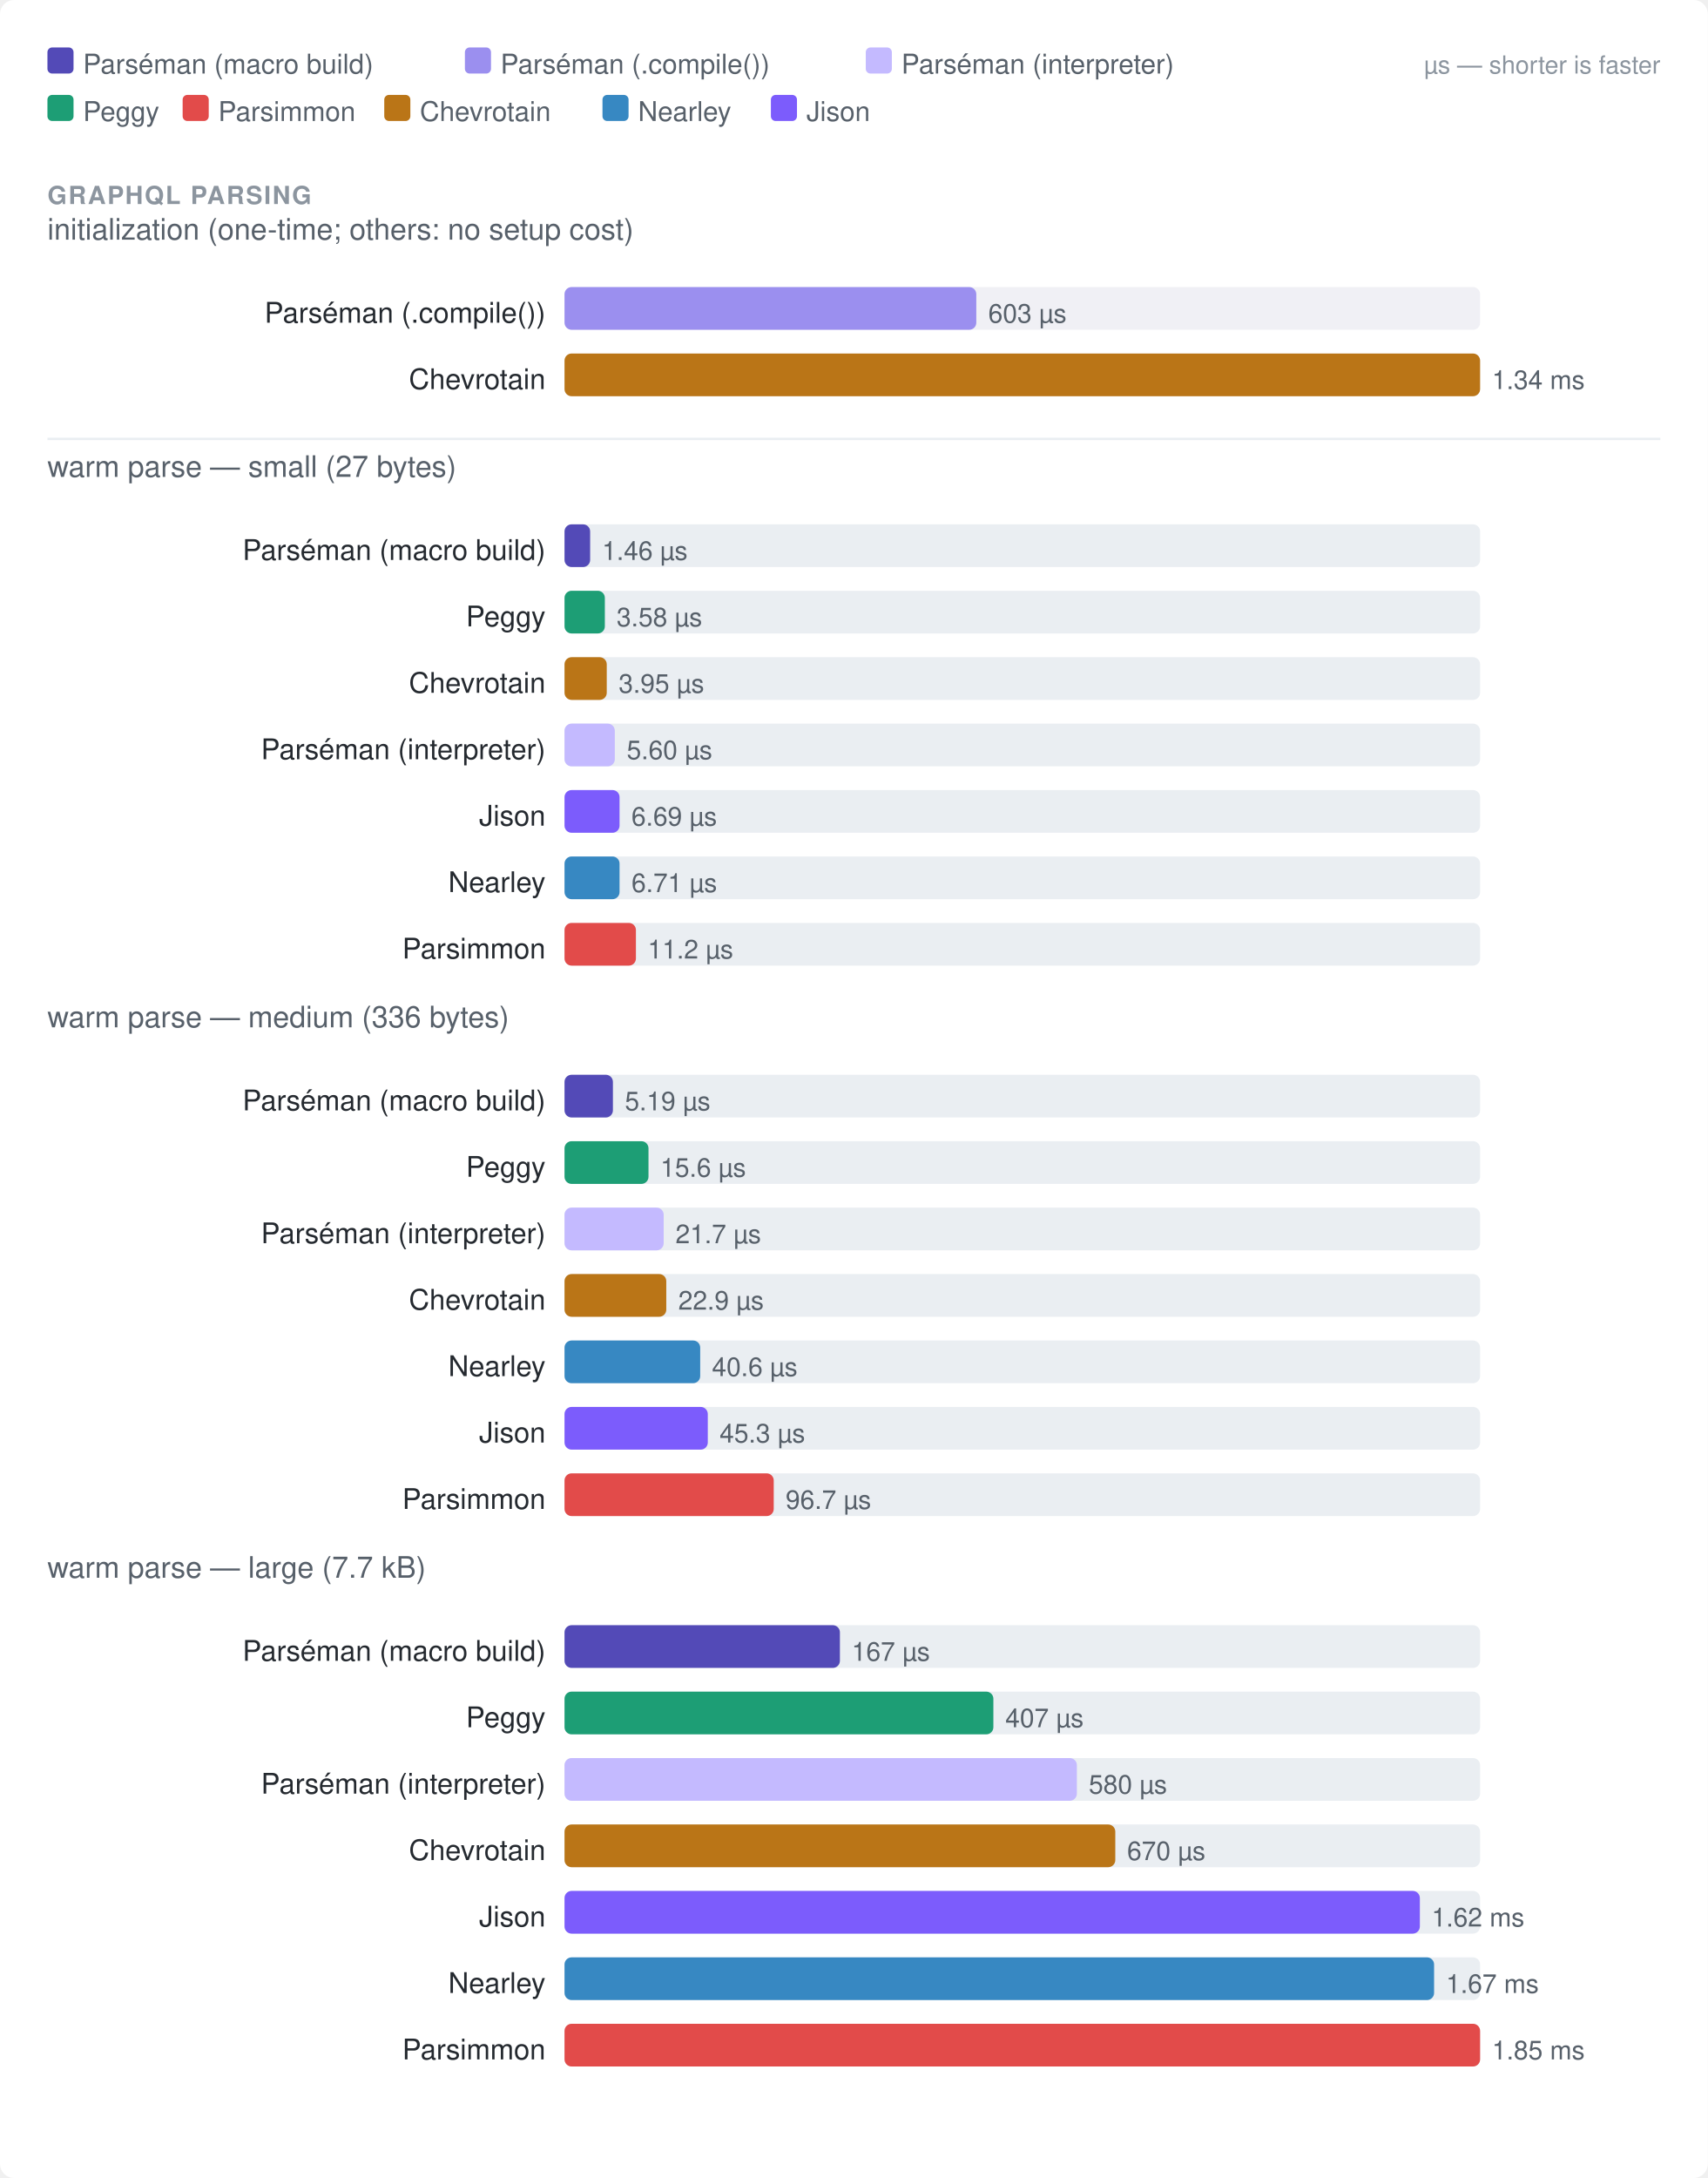
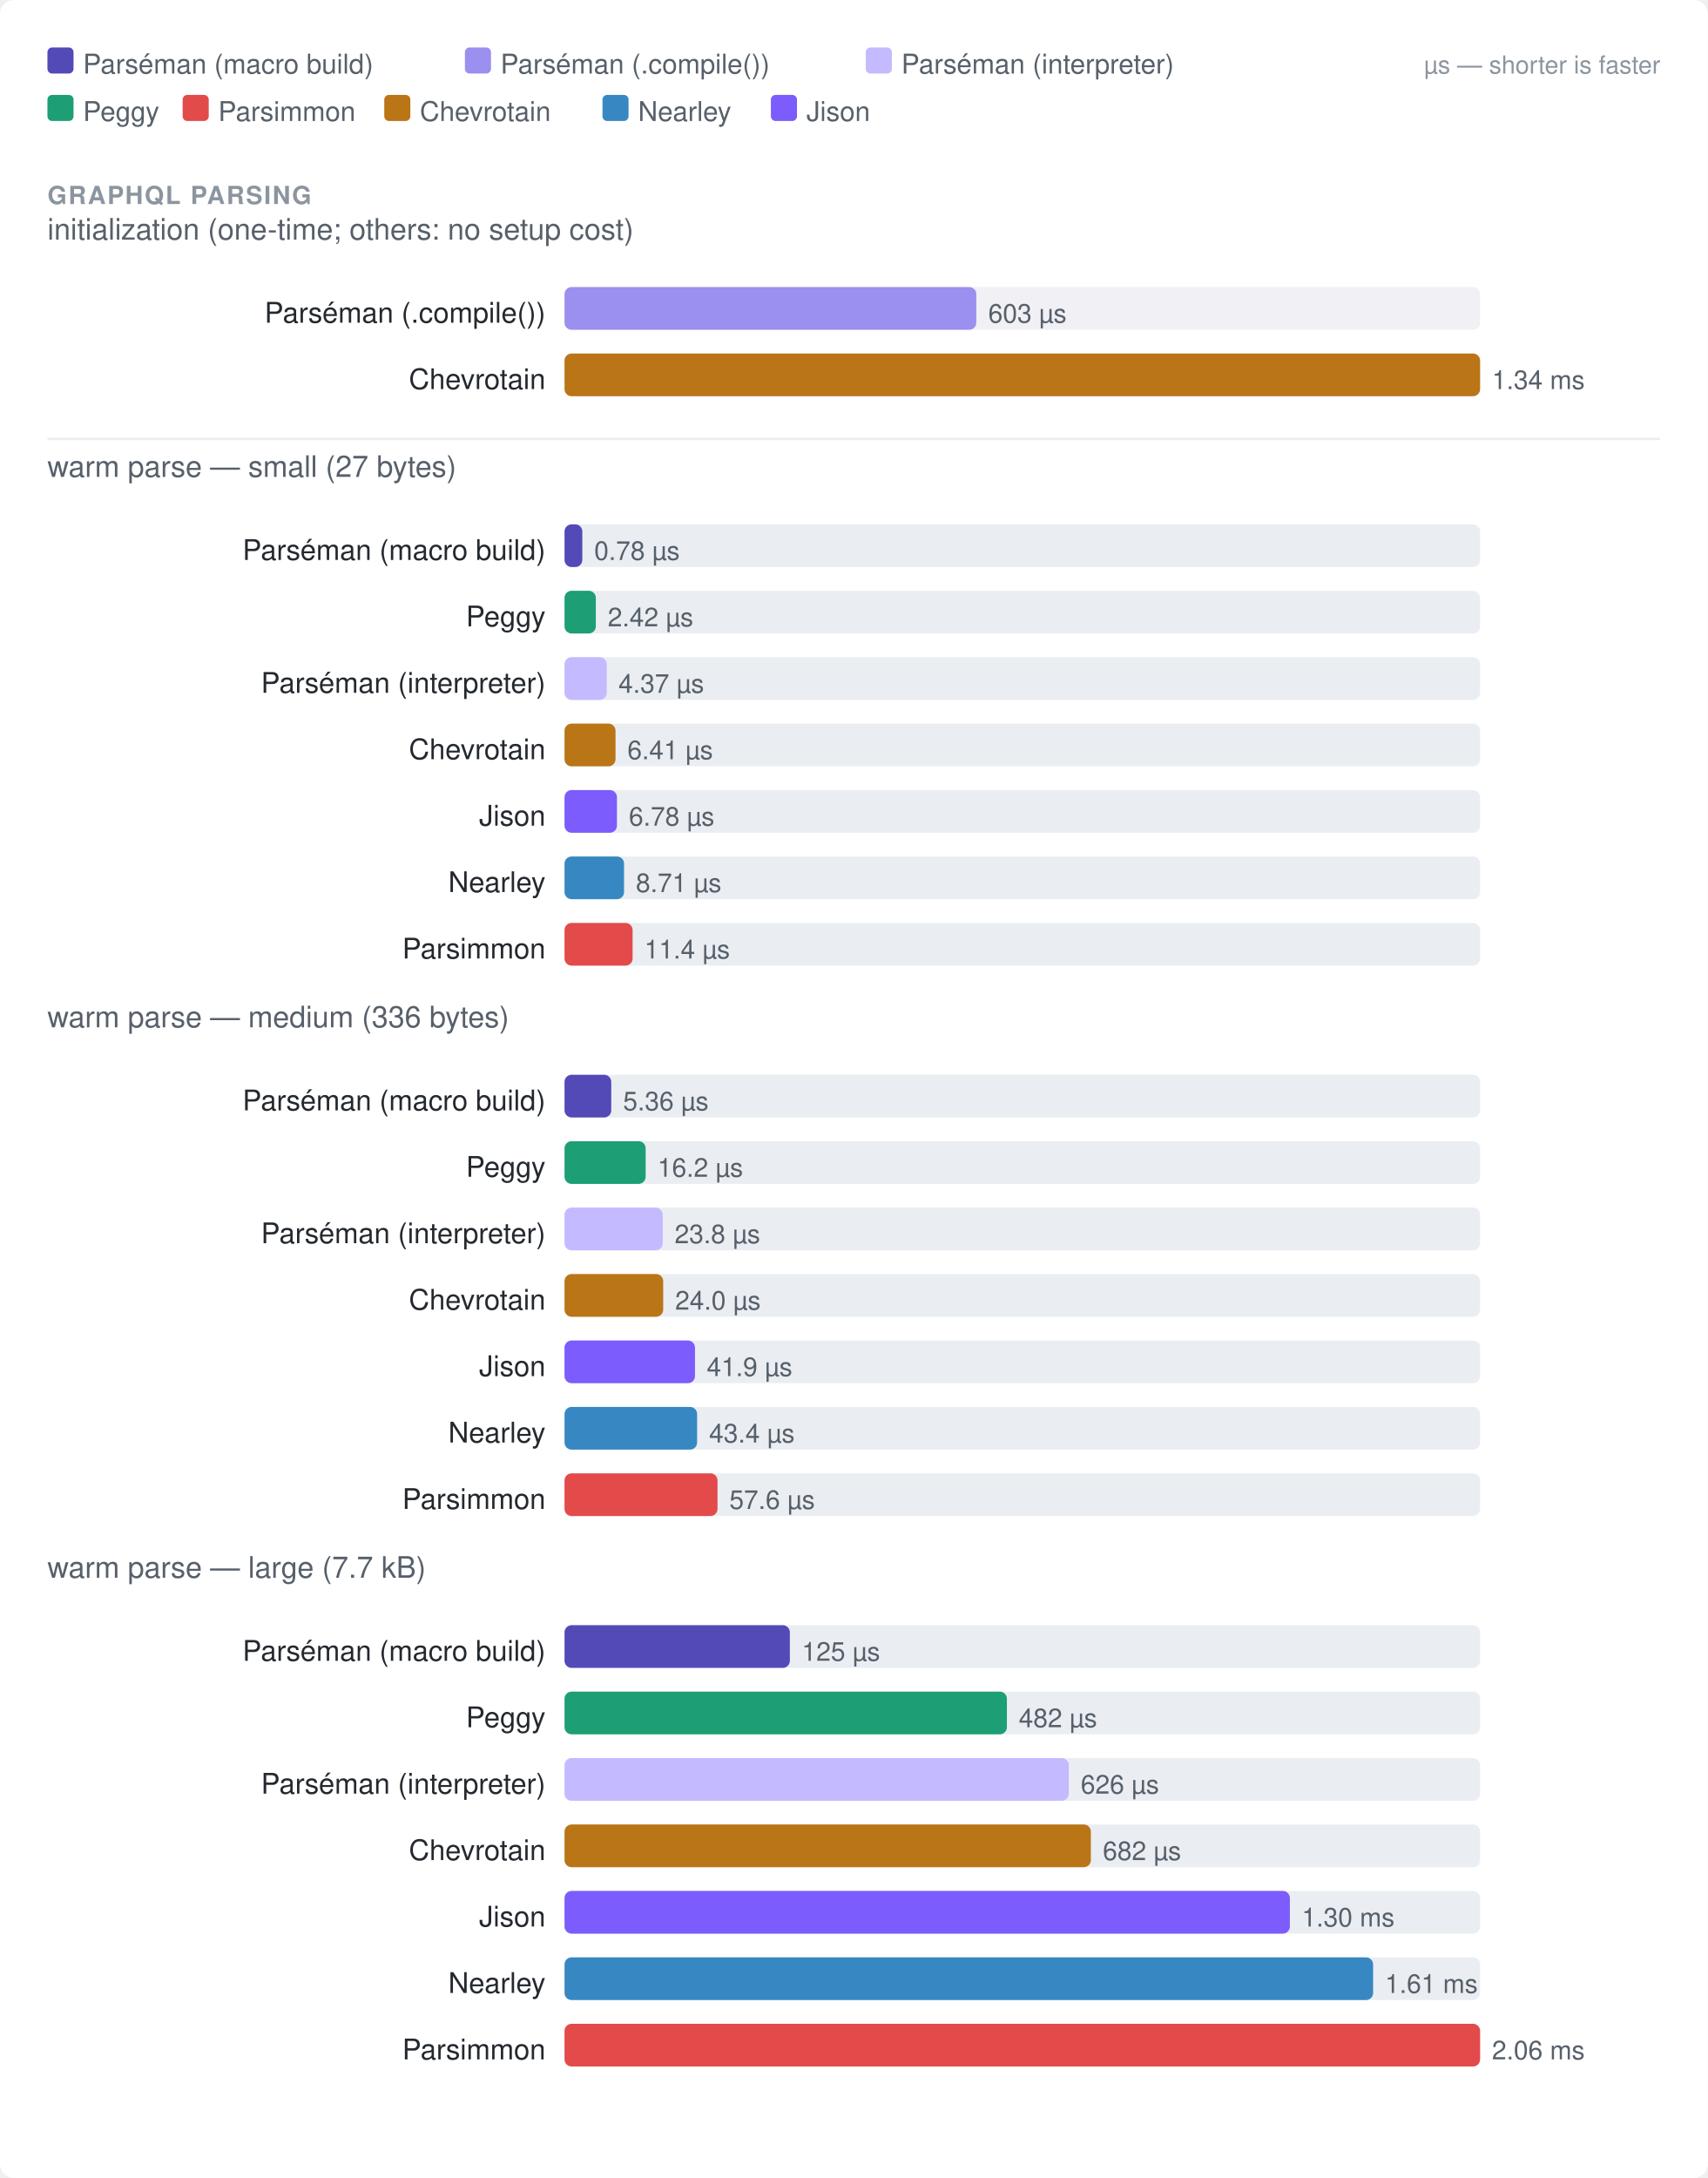
<svg xmlns="http://www.w3.org/2000/svg" viewBox="0 0 720 918" width="720" height="918">
  <rect width="720" height="918" fill="white" rx="6" />
  <rect x="20" y="20" width="11" height="11" rx="2" fill="#534AB7" />
  <text x="35" y="31" font-size="11.5" fill="#57606a" font-family="-apple-system,BlinkMacSystemFont,'Segoe UI',Helvetica,Arial,sans-serif">Parséman (macro build)</text>
  <rect x="196" y="20" width="11" height="11" rx="2" fill="#9B8FEF" />
  <text x="211" y="31" font-size="11.5" fill="#57606a" font-family="-apple-system,BlinkMacSystemFont,'Segoe UI',Helvetica,Arial,sans-serif">Parséman (.compile())</text>
  <rect x="365" y="20" width="11" height="11" rx="2" fill="#C4BAFF" />
  <text x="380" y="31" font-size="11.5" fill="#57606a" font-family="-apple-system,BlinkMacSystemFont,'Segoe UI',Helvetica,Arial,sans-serif">Parséman (interpreter)</text>
  <rect x="20" y="40" width="11" height="11" rx="2" fill="#1D9E75" />
  <text x="35" y="51" font-size="11.5" fill="#57606a" font-family="-apple-system,BlinkMacSystemFont,'Segoe UI',Helvetica,Arial,sans-serif">Peggy</text>
  <rect x="77" y="40" width="11" height="11" rx="2" fill="#E24B4A" />
  <text x="92" y="51" font-size="11.5" fill="#57606a" font-family="-apple-system,BlinkMacSystemFont,'Segoe UI',Helvetica,Arial,sans-serif">Parsimmon</text>
  <rect x="162" y="40" width="11" height="11" rx="2" fill="#BA7517" />
  <text x="177" y="51" font-size="11.5" fill="#57606a" font-family="-apple-system,BlinkMacSystemFont,'Segoe UI',Helvetica,Arial,sans-serif">Chevrotain</text>
  <rect x="254" y="40" width="11" height="11" rx="2" fill="#3788C2" />
  <text x="269" y="51" font-size="11.5" fill="#57606a" font-family="-apple-system,BlinkMacSystemFont,'Segoe UI',Helvetica,Arial,sans-serif">Nearley</text>
  <rect x="325" y="40" width="11" height="11" rx="2" fill="#7C5CFC" />
  <text x="340" y="51" font-size="11.5" fill="#57606a" font-family="-apple-system,BlinkMacSystemFont,'Segoe UI',Helvetica,Arial,sans-serif">Jison</text>
  <text x="700" y="31" font-size="10.5" fill="#8c959f" text-anchor="end" font-family="-apple-system,BlinkMacSystemFont,'Segoe UI',Helvetica,Arial,sans-serif">µs — shorter is faster</text>
  <text x="20" y="86" font-size="10.5" font-weight="600" fill="#8c959f" letter-spacing="0.06em" font-family="-apple-system,BlinkMacSystemFont,'Segoe UI',Helvetica,Arial,sans-serif">GRAPHQL PARSING</text>
  <text x="20" y="101" font-size="12.5" fill="#57606a" font-family="-apple-system,BlinkMacSystemFont,'Segoe UI',Helvetica,Arial,sans-serif">initialization (one-time; others: no setup cost)</text>
  <text x="230" y="136" text-anchor="end" font-size="12" fill="#24292f" font-family="-apple-system,BlinkMacSystemFont,'Segoe UI',Helvetica,Arial,sans-serif">Parséman (.compile())</text>
  <rect x="238" y="121" width="386" height="18" rx="3" fill="#f0f0f5" />
  <rect x="238" y="121" width="173.6" height="18" rx="3" fill="#9B8FEF" />
  <text x="416.639" y="136" font-size="11" fill="#57606a" font-family="-apple-system,BlinkMacSystemFont,'Segoe UI',Helvetica,Arial,sans-serif">603 µs</text>
  <text x="230" y="164" text-anchor="end" font-size="12" fill="#24292f" font-family="-apple-system,BlinkMacSystemFont,'Segoe UI',Helvetica,Arial,sans-serif">Chevrotain</text>
  <rect x="238" y="149" width="386" height="18" rx="3" fill="#f0f0f5" />
  <rect x="238" y="149" width="386.0" height="18" rx="3" fill="#BA7517" />
  <text x="629" y="164" font-size="11" fill="#57606a" font-family="-apple-system,BlinkMacSystemFont,'Segoe UI',Helvetica,Arial,sans-serif">1.34 ms</text>
  <line x1="20" y1="185" x2="700" y2="185" stroke="#eaeef2" stroke-width="1" />
  <text x="20" y="201" font-size="12.5" fill="#57606a" font-family="-apple-system,BlinkMacSystemFont,'Segoe UI',Helvetica,Arial,sans-serif">warm parse — small  (27 bytes)</text>
  <text x="230" y="236" text-anchor="end" font-size="12" fill="#24292f" font-family="-apple-system,BlinkMacSystemFont,'Segoe UI',Helvetica,Arial,sans-serif">Parséman (macro build)</text>
  <rect x="238" y="221" width="386" height="18" rx="3" fill="#eaeef2" />
-   <rect x="238" y="221" width="10.8" height="18" rx="3" fill="#534AB7" />
-   <text x="253.822" y="236" font-size="11" fill="#57606a" font-family="-apple-system,BlinkMacSystemFont,'Segoe UI',Helvetica,Arial,sans-serif">1.46 µs</text>
+   <rect x="238" y="221" width="7.5" height="18" rx="3" fill="#534AB7" />
+   <text x="250.506" y="236" font-size="11" fill="#57606a" font-family="-apple-system,BlinkMacSystemFont,'Segoe UI',Helvetica,Arial,sans-serif">0.78 µs</text>
  <text x="230" y="264" text-anchor="end" font-size="12" fill="#24292f" font-family="-apple-system,BlinkMacSystemFont,'Segoe UI',Helvetica,Arial,sans-serif">Peggy</text>
  <rect x="238" y="249" width="386" height="18" rx="3" fill="#eaeef2" />
-   <rect x="238" y="249" width="17.0" height="18" rx="3" fill="#1D9E75" />
-   <text x="259.966" y="264" font-size="11" fill="#57606a" font-family="-apple-system,BlinkMacSystemFont,'Segoe UI',Helvetica,Arial,sans-serif">3.58 µs</text>
-   <text x="230" y="292" text-anchor="end" font-size="12" fill="#24292f" font-family="-apple-system,BlinkMacSystemFont,'Segoe UI',Helvetica,Arial,sans-serif">Chevrotain</text>
+   <rect x="238" y="249" width="13.2" height="18" rx="3" fill="#1D9E75" />
+   <text x="256.227" y="264" font-size="11" fill="#57606a" font-family="-apple-system,BlinkMacSystemFont,'Segoe UI',Helvetica,Arial,sans-serif">2.42 µs</text>
+   <text x="230" y="292" text-anchor="end" font-size="12" fill="#24292f" font-family="-apple-system,BlinkMacSystemFont,'Segoe UI',Helvetica,Arial,sans-serif">Parséman (interpreter)</text>
  <rect x="238" y="277" width="386" height="18" rx="3" fill="#eaeef2" />
-   <rect x="238" y="277" width="17.8" height="18" rx="3" fill="#BA7517" />
-   <text x="260.816" y="292" font-size="11" fill="#57606a" font-family="-apple-system,BlinkMacSystemFont,'Segoe UI',Helvetica,Arial,sans-serif">3.95 µs</text>
-   <text x="230" y="320" text-anchor="end" font-size="12" fill="#24292f" font-family="-apple-system,BlinkMacSystemFont,'Segoe UI',Helvetica,Arial,sans-serif">Parséman (interpreter)</text>
+   <rect x="238" y="277" width="17.8" height="18" rx="3" fill="#C4BAFF" />
+   <text x="260.756" y="292" font-size="11" fill="#57606a" font-family="-apple-system,BlinkMacSystemFont,'Segoe UI',Helvetica,Arial,sans-serif">4.37 µs</text>
+   <text x="230" y="320" text-anchor="end" font-size="12" fill="#24292f" font-family="-apple-system,BlinkMacSystemFont,'Segoe UI',Helvetica,Arial,sans-serif">Chevrotain</text>
  <rect x="238" y="305" width="386" height="18" rx="3" fill="#eaeef2" />
-   <rect x="238" y="305" width="21.2" height="18" rx="3" fill="#C4BAFF" />
-   <text x="264.224" y="320" font-size="11" fill="#57606a" font-family="-apple-system,BlinkMacSystemFont,'Segoe UI',Helvetica,Arial,sans-serif">5.60 µs</text>
+   <rect x="238" y="305" width="21.5" height="18" rx="3" fill="#BA7517" />
+   <text x="264.515" y="320" font-size="11" fill="#57606a" font-family="-apple-system,BlinkMacSystemFont,'Segoe UI',Helvetica,Arial,sans-serif">6.41 µs</text>
  <text x="230" y="348" text-anchor="end" font-size="12" fill="#24292f" font-family="-apple-system,BlinkMacSystemFont,'Segoe UI',Helvetica,Arial,sans-serif">Jison</text>
  <rect x="238" y="333" width="386" height="18" rx="3" fill="#eaeef2" />
-   <rect x="238" y="333" width="23.2" height="18" rx="3" fill="#7C5CFC" />
-   <text x="266.195" y="348" font-size="11" fill="#57606a" font-family="-apple-system,BlinkMacSystemFont,'Segoe UI',Helvetica,Arial,sans-serif">6.69 µs</text>
+   <rect x="238" y="333" width="22.1" height="18" rx="3" fill="#7C5CFC" />
+   <text x="265.122" y="348" font-size="11" fill="#57606a" font-family="-apple-system,BlinkMacSystemFont,'Segoe UI',Helvetica,Arial,sans-serif">6.78 µs</text>
  <text x="230" y="376" text-anchor="end" font-size="12" fill="#24292f" font-family="-apple-system,BlinkMacSystemFont,'Segoe UI',Helvetica,Arial,sans-serif">Nearley</text>
  <rect x="238" y="361" width="386" height="18" rx="3" fill="#eaeef2" />
-   <rect x="238" y="361" width="23.2" height="18" rx="3" fill="#3788C2" />
-   <text x="266.23" y="376" font-size="11" fill="#57606a" font-family="-apple-system,BlinkMacSystemFont,'Segoe UI',Helvetica,Arial,sans-serif">6.71 µs</text>
+   <rect x="238" y="361" width="25.1" height="18" rx="3" fill="#3788C2" />
+   <text x="268.074" y="376" font-size="11" fill="#57606a" font-family="-apple-system,BlinkMacSystemFont,'Segoe UI',Helvetica,Arial,sans-serif">8.71 µs</text>
  <text x="230" y="404" text-anchor="end" font-size="12" fill="#24292f" font-family="-apple-system,BlinkMacSystemFont,'Segoe UI',Helvetica,Arial,sans-serif">Parsimmon</text>
  <rect x="238" y="389" width="386" height="18" rx="3" fill="#eaeef2" />
-   <rect x="238" y="389" width="30.1" height="18" rx="3" fill="#E24B4A" />
-   <text x="273.063" y="404" font-size="11" fill="#57606a" font-family="-apple-system,BlinkMacSystemFont,'Segoe UI',Helvetica,Arial,sans-serif">11.2 µs</text>
+   <rect x="238" y="389" width="28.7" height="18" rx="3" fill="#E24B4A" />
+   <text x="271.669" y="404" font-size="11" fill="#57606a" font-family="-apple-system,BlinkMacSystemFont,'Segoe UI',Helvetica,Arial,sans-serif">11.4 µs</text>
  <text x="20" y="433" font-size="12.5" fill="#57606a" font-family="-apple-system,BlinkMacSystemFont,'Segoe UI',Helvetica,Arial,sans-serif">warm parse — medium  (336 bytes)</text>
  <text x="230" y="468" text-anchor="end" font-size="12" fill="#24292f" font-family="-apple-system,BlinkMacSystemFont,'Segoe UI',Helvetica,Arial,sans-serif">Parséman (macro build)</text>
  <rect x="238" y="453" width="386" height="18" rx="3" fill="#eaeef2" />
-   <rect x="238" y="453" width="20.4" height="18" rx="3" fill="#534AB7" />
-   <text x="263.434" y="468" font-size="11" fill="#57606a" font-family="-apple-system,BlinkMacSystemFont,'Segoe UI',Helvetica,Arial,sans-serif">5.19 µs</text>
+   <rect x="238" y="453" width="19.7" height="18" rx="3" fill="#534AB7" />
+   <text x="262.664" y="468" font-size="11" fill="#57606a" font-family="-apple-system,BlinkMacSystemFont,'Segoe UI',Helvetica,Arial,sans-serif">5.36 µs</text>
  <text x="230" y="496" text-anchor="end" font-size="12" fill="#24292f" font-family="-apple-system,BlinkMacSystemFont,'Segoe UI',Helvetica,Arial,sans-serif">Peggy</text>
  <rect x="238" y="481" width="386" height="18" rx="3" fill="#eaeef2" />
-   <rect x="238" y="481" width="35.4" height="18" rx="3" fill="#1D9E75" />
-   <text x="278.419" y="496" font-size="11" fill="#57606a" font-family="-apple-system,BlinkMacSystemFont,'Segoe UI',Helvetica,Arial,sans-serif">15.6 µs</text>
+   <rect x="238" y="481" width="34.2" height="18" rx="3" fill="#1D9E75" />
+   <text x="277.193" y="496" font-size="11" fill="#57606a" font-family="-apple-system,BlinkMacSystemFont,'Segoe UI',Helvetica,Arial,sans-serif">16.2 µs</text>
  <text x="230" y="524" text-anchor="end" font-size="12" fill="#24292f" font-family="-apple-system,BlinkMacSystemFont,'Segoe UI',Helvetica,Arial,sans-serif">Parséman (interpreter)</text>
  <rect x="238" y="509" width="386" height="18" rx="3" fill="#eaeef2" />
-   <rect x="238" y="509" width="41.8" height="18" rx="3" fill="#C4BAFF" />
-   <text x="284.778" y="524" font-size="11" fill="#57606a" font-family="-apple-system,BlinkMacSystemFont,'Segoe UI',Helvetica,Arial,sans-serif">21.7 µs</text>
+   <rect x="238" y="509" width="41.4" height="18" rx="3" fill="#C4BAFF" />
+   <text x="284.423" y="524" font-size="11" fill="#57606a" font-family="-apple-system,BlinkMacSystemFont,'Segoe UI',Helvetica,Arial,sans-serif">23.8 µs</text>
  <text x="230" y="552" text-anchor="end" font-size="12" fill="#24292f" font-family="-apple-system,BlinkMacSystemFont,'Segoe UI',Helvetica,Arial,sans-serif">Chevrotain</text>
  <rect x="238" y="537" width="386" height="18" rx="3" fill="#eaeef2" />
-   <rect x="238" y="537" width="42.9" height="18" rx="3" fill="#BA7517" />
-   <text x="285.943" y="552" font-size="11" fill="#57606a" font-family="-apple-system,BlinkMacSystemFont,'Segoe UI',Helvetica,Arial,sans-serif">22.9 µs</text>
-   <text x="230" y="580" text-anchor="end" font-size="12" fill="#24292f" font-family="-apple-system,BlinkMacSystemFont,'Segoe UI',Helvetica,Arial,sans-serif">Nearley</text>
+   <rect x="238" y="537" width="41.6" height="18" rx="3" fill="#BA7517" />
+   <text x="284.623" y="552" font-size="11" fill="#57606a" font-family="-apple-system,BlinkMacSystemFont,'Segoe UI',Helvetica,Arial,sans-serif">24.0 µs</text>
+   <text x="230" y="580" text-anchor="end" font-size="12" fill="#24292f" font-family="-apple-system,BlinkMacSystemFont,'Segoe UI',Helvetica,Arial,sans-serif">Jison</text>
  <rect x="238" y="565" width="386" height="18" rx="3" fill="#eaeef2" />
-   <rect x="238" y="565" width="57.2" height="18" rx="3" fill="#3788C2" />
-   <text x="300.151" y="580" font-size="11" fill="#57606a" font-family="-apple-system,BlinkMacSystemFont,'Segoe UI',Helvetica,Arial,sans-serif">40.6 µs</text>
-   <text x="230" y="608" text-anchor="end" font-size="12" fill="#24292f" font-family="-apple-system,BlinkMacSystemFont,'Segoe UI',Helvetica,Arial,sans-serif">Jison</text>
+   <rect x="238" y="565" width="55.0" height="18" rx="3" fill="#7C5CFC" />
+   <text x="297.973" y="580" font-size="11" fill="#57606a" font-family="-apple-system,BlinkMacSystemFont,'Segoe UI',Helvetica,Arial,sans-serif">41.9 µs</text>
+   <text x="230" y="608" text-anchor="end" font-size="12" fill="#24292f" font-family="-apple-system,BlinkMacSystemFont,'Segoe UI',Helvetica,Arial,sans-serif">Nearley</text>
  <rect x="238" y="593" width="386" height="18" rx="3" fill="#eaeef2" />
-   <rect x="238" y="593" width="60.4" height="18" rx="3" fill="#7C5CFC" />
-   <text x="303.367" y="608" font-size="11" fill="#57606a" font-family="-apple-system,BlinkMacSystemFont,'Segoe UI',Helvetica,Arial,sans-serif">45.3 µs</text>
+   <rect x="238" y="593" width="55.9" height="18" rx="3" fill="#3788C2" />
+   <text x="298.948" y="608" font-size="11" fill="#57606a" font-family="-apple-system,BlinkMacSystemFont,'Segoe UI',Helvetica,Arial,sans-serif">43.4 µs</text>
  <text x="230" y="636" text-anchor="end" font-size="12" fill="#24292f" font-family="-apple-system,BlinkMacSystemFont,'Segoe UI',Helvetica,Arial,sans-serif">Parsimmon</text>
  <rect x="238" y="621" width="386" height="18" rx="3" fill="#eaeef2" />
-   <rect x="238" y="621" width="88.2" height="18" rx="3" fill="#E24B4A" />
-   <text x="331.202" y="636" font-size="11" fill="#57606a" font-family="-apple-system,BlinkMacSystemFont,'Segoe UI',Helvetica,Arial,sans-serif">96.7 µs</text>
+   <rect x="238" y="621" width="64.5" height="18" rx="3" fill="#E24B4A" />
+   <text x="307.484" y="636" font-size="11" fill="#57606a" font-family="-apple-system,BlinkMacSystemFont,'Segoe UI',Helvetica,Arial,sans-serif">57.6 µs</text>
  <text x="20" y="665" font-size="12.5" fill="#57606a" font-family="-apple-system,BlinkMacSystemFont,'Segoe UI',Helvetica,Arial,sans-serif">warm parse — large  (7.7 kB)</text>
  <text x="230" y="700" text-anchor="end" font-size="12" fill="#24292f" font-family="-apple-system,BlinkMacSystemFont,'Segoe UI',Helvetica,Arial,sans-serif">Parséman (macro build)</text>
  <rect x="238" y="685" width="386" height="18" rx="3" fill="#eaeef2" />
-   <rect x="238" y="685" width="116.1" height="18" rx="3" fill="#534AB7" />
-   <text x="359.054" y="700" font-size="11" fill="#57606a" font-family="-apple-system,BlinkMacSystemFont,'Segoe UI',Helvetica,Arial,sans-serif">167 µs</text>
+   <rect x="238" y="685" width="95.0" height="18" rx="3" fill="#534AB7" />
+   <text x="338.022" y="700" font-size="11" fill="#57606a" font-family="-apple-system,BlinkMacSystemFont,'Segoe UI',Helvetica,Arial,sans-serif">125 µs</text>
  <text x="230" y="728" text-anchor="end" font-size="12" fill="#24292f" font-family="-apple-system,BlinkMacSystemFont,'Segoe UI',Helvetica,Arial,sans-serif">Peggy</text>
  <rect x="238" y="713" width="386" height="18" rx="3" fill="#eaeef2" />
-   <rect x="238" y="713" width="180.8" height="18" rx="3" fill="#1D9E75" />
-   <text x="423.834" y="728" font-size="11" fill="#57606a" font-family="-apple-system,BlinkMacSystemFont,'Segoe UI',Helvetica,Arial,sans-serif">407 µs</text>
+   <rect x="238" y="713" width="186.5" height="18" rx="3" fill="#1D9E75" />
+   <text x="429.504" y="728" font-size="11" fill="#57606a" font-family="-apple-system,BlinkMacSystemFont,'Segoe UI',Helvetica,Arial,sans-serif">482 µs</text>
  <text x="230" y="756" text-anchor="end" font-size="12" fill="#24292f" font-family="-apple-system,BlinkMacSystemFont,'Segoe UI',Helvetica,Arial,sans-serif">Parséman (interpreter)</text>
  <rect x="238" y="741" width="386" height="18" rx="3" fill="#eaeef2" />
-   <rect x="238" y="741" width="216.0" height="18" rx="3" fill="#C4BAFF" />
-   <text x="459.011" y="756" font-size="11" fill="#57606a" font-family="-apple-system,BlinkMacSystemFont,'Segoe UI',Helvetica,Arial,sans-serif">580 µs</text>
+   <rect x="238" y="741" width="212.6" height="18" rx="3" fill="#C4BAFF" />
+   <text x="455.635" y="756" font-size="11" fill="#57606a" font-family="-apple-system,BlinkMacSystemFont,'Segoe UI',Helvetica,Arial,sans-serif">626 µs</text>
  <text x="230" y="784" text-anchor="end" font-size="12" fill="#24292f" font-family="-apple-system,BlinkMacSystemFont,'Segoe UI',Helvetica,Arial,sans-serif">Chevrotain</text>
  <rect x="238" y="769" width="386" height="18" rx="3" fill="#eaeef2" />
-   <rect x="238" y="769" width="232.2" height="18" rx="3" fill="#BA7517" />
-   <text x="475.181" y="784" font-size="11" fill="#57606a" font-family="-apple-system,BlinkMacSystemFont,'Segoe UI',Helvetica,Arial,sans-serif">670 µs</text>
+   <rect x="238" y="769" width="221.9" height="18" rx="3" fill="#BA7517" />
+   <text x="464.935" y="784" font-size="11" fill="#57606a" font-family="-apple-system,BlinkMacSystemFont,'Segoe UI',Helvetica,Arial,sans-serif">682 µs</text>
  <text x="230" y="812" text-anchor="end" font-size="12" fill="#24292f" font-family="-apple-system,BlinkMacSystemFont,'Segoe UI',Helvetica,Arial,sans-serif">Jison</text>
  <rect x="238" y="797" width="386" height="18" rx="3" fill="#eaeef2" />
-   <rect x="238" y="797" width="360.6" height="18" rx="3" fill="#7C5CFC" />
-   <text x="603.556" y="812" font-size="11" fill="#57606a" font-family="-apple-system,BlinkMacSystemFont,'Segoe UI',Helvetica,Arial,sans-serif">1.62 ms</text>
+   <rect x="238" y="797" width="305.8" height="18" rx="3" fill="#7C5CFC" />
+   <text x="548.815" y="812" font-size="11" fill="#57606a" font-family="-apple-system,BlinkMacSystemFont,'Segoe UI',Helvetica,Arial,sans-serif">1.30 ms</text>
  <text x="230" y="840" text-anchor="end" font-size="12" fill="#24292f" font-family="-apple-system,BlinkMacSystemFont,'Segoe UI',Helvetica,Arial,sans-serif">Nearley</text>
  <rect x="238" y="825" width="386" height="18" rx="3" fill="#eaeef2" />
-   <rect x="238" y="825" width="366.6" height="18" rx="3" fill="#3788C2" />
-   <text x="609.629" y="840" font-size="11" fill="#57606a" font-family="-apple-system,BlinkMacSystemFont,'Segoe UI',Helvetica,Arial,sans-serif">1.67 ms</text>
+   <rect x="238" y="825" width="340.9" height="18" rx="3" fill="#3788C2" />
+   <text x="583.898" y="840" font-size="11" fill="#57606a" font-family="-apple-system,BlinkMacSystemFont,'Segoe UI',Helvetica,Arial,sans-serif">1.61 ms</text>
  <text x="230" y="868" text-anchor="end" font-size="12" fill="#24292f" font-family="-apple-system,BlinkMacSystemFont,'Segoe UI',Helvetica,Arial,sans-serif">Parsimmon</text>
  <rect x="238" y="853" width="386" height="18" rx="3" fill="#eaeef2" />
  <rect x="238" y="853" width="386.0" height="18" rx="3" fill="#E24B4A" />
-   <text x="629" y="868" font-size="11" fill="#57606a" font-family="-apple-system,BlinkMacSystemFont,'Segoe UI',Helvetica,Arial,sans-serif">1.85 ms</text>
+   <text x="629" y="868" font-size="11" fill="#57606a" font-family="-apple-system,BlinkMacSystemFont,'Segoe UI',Helvetica,Arial,sans-serif">2.06 ms</text>
</svg>
